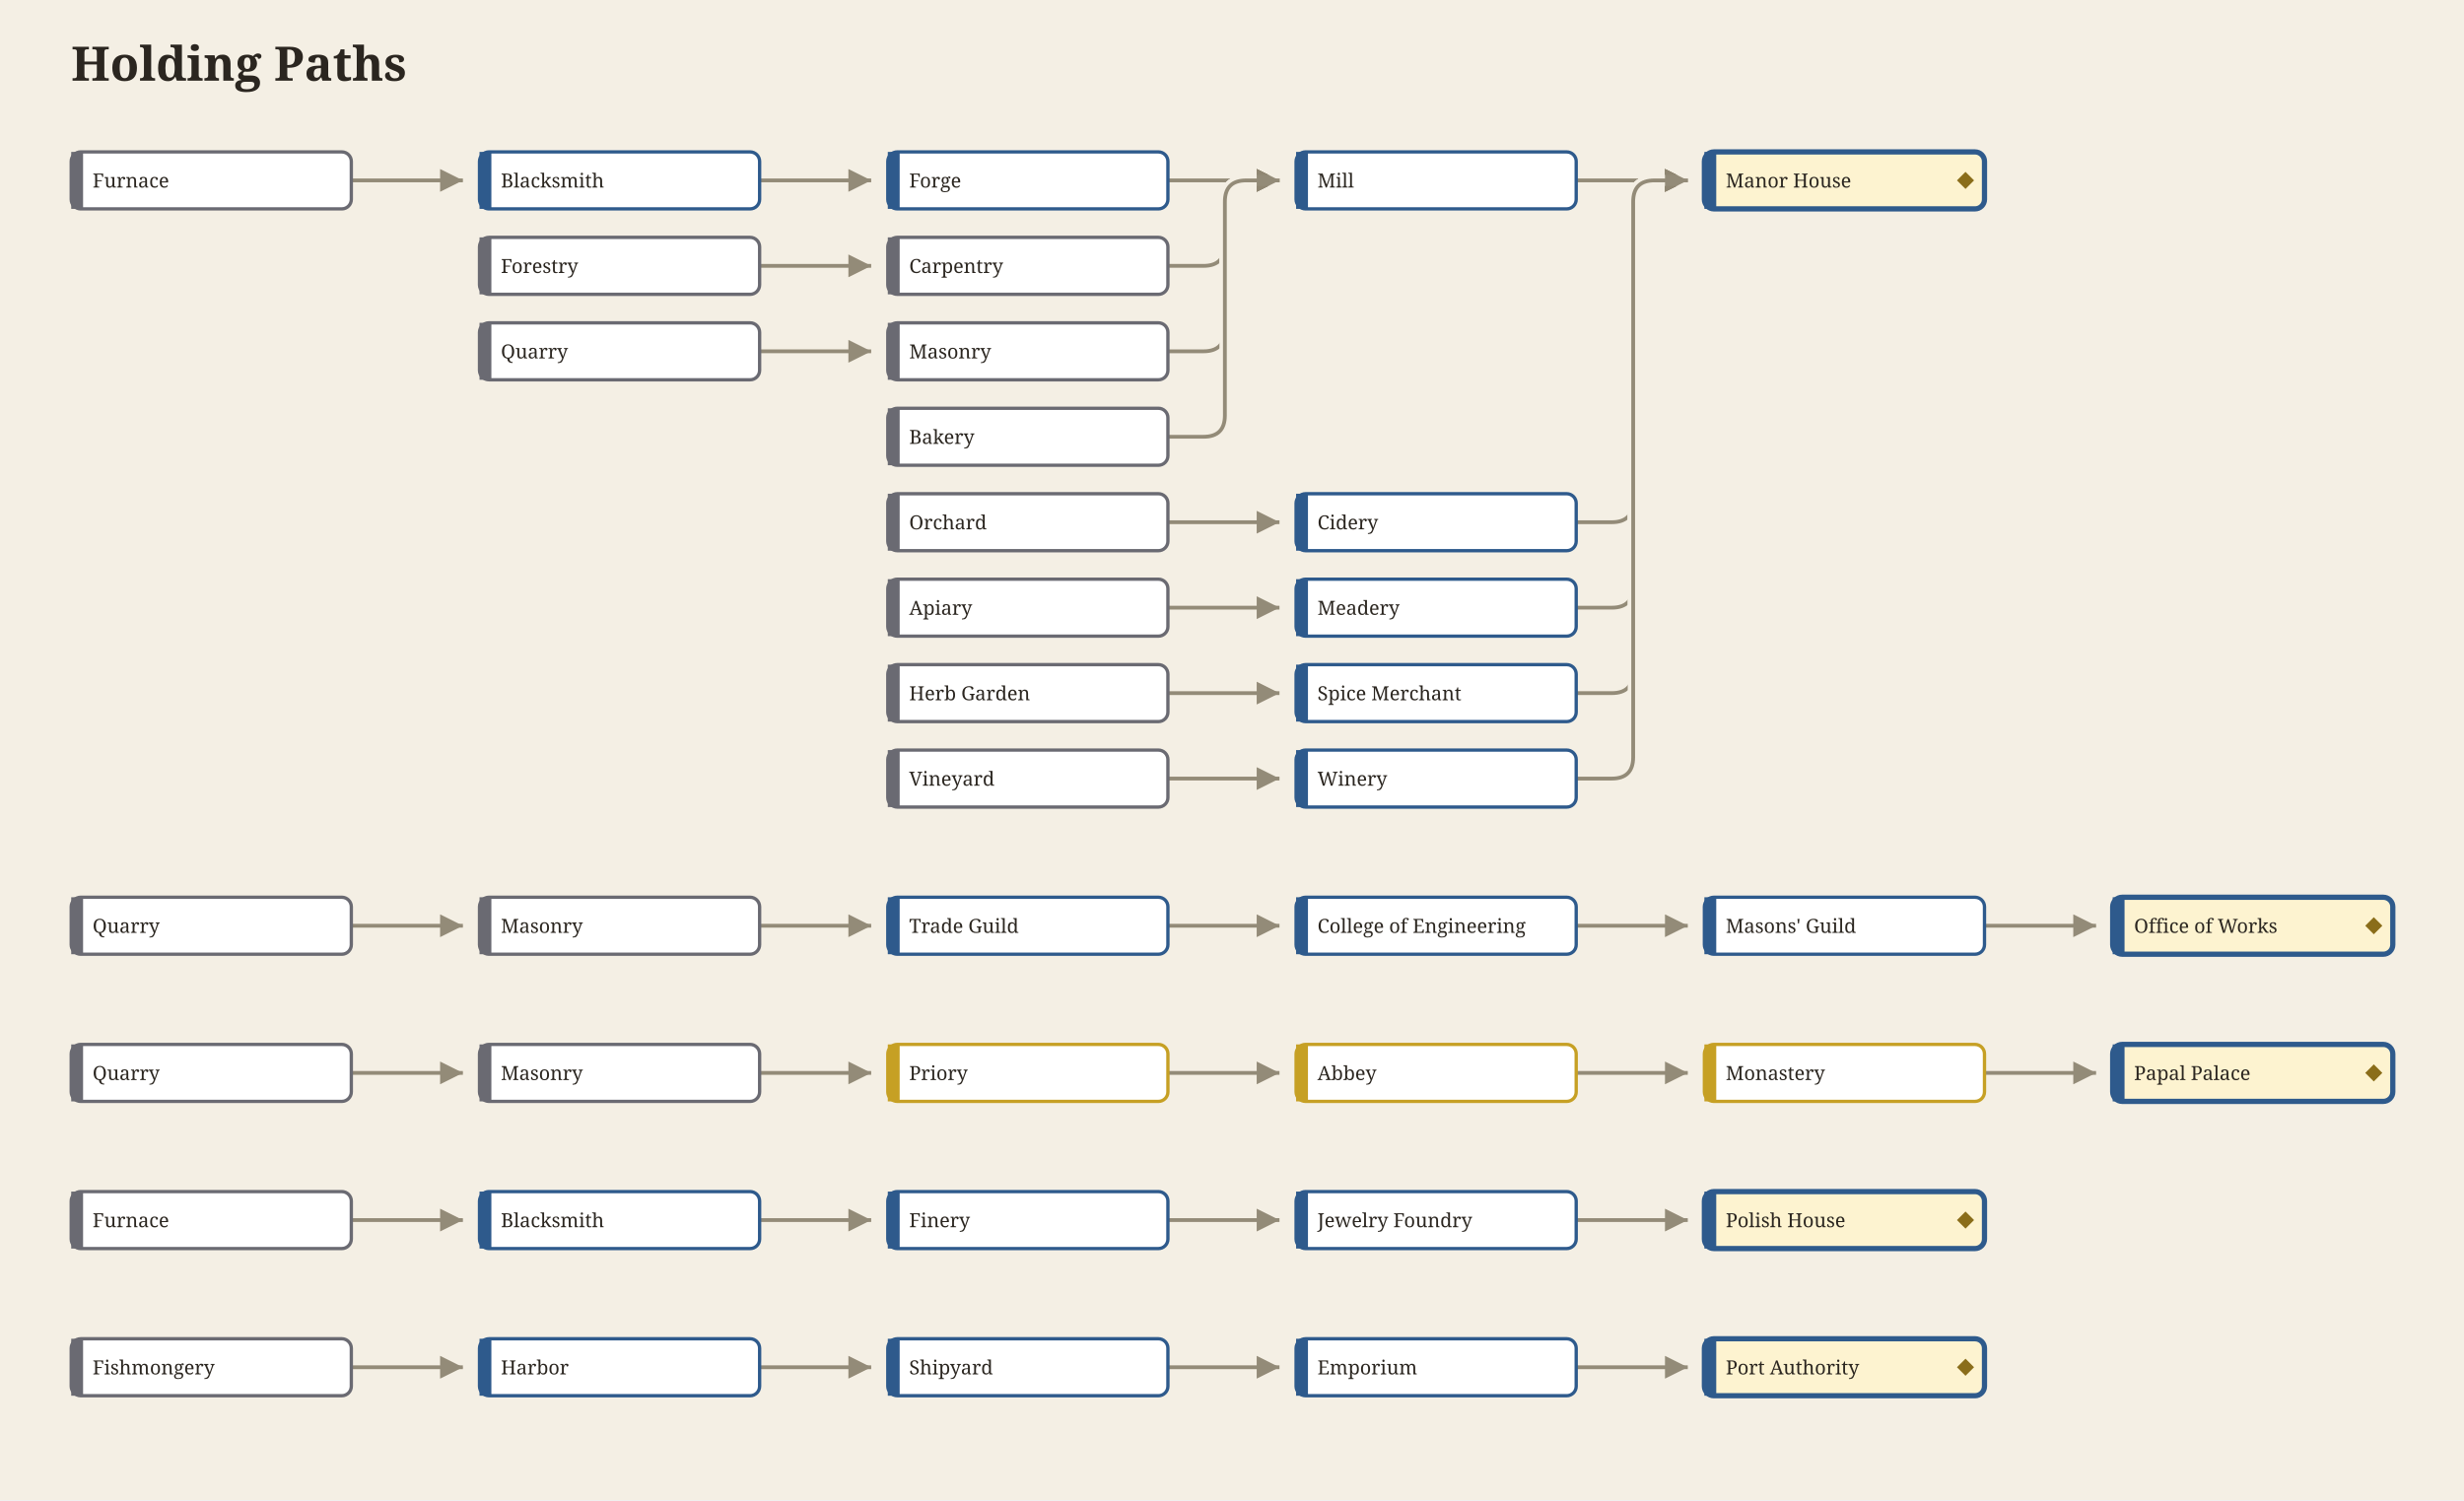
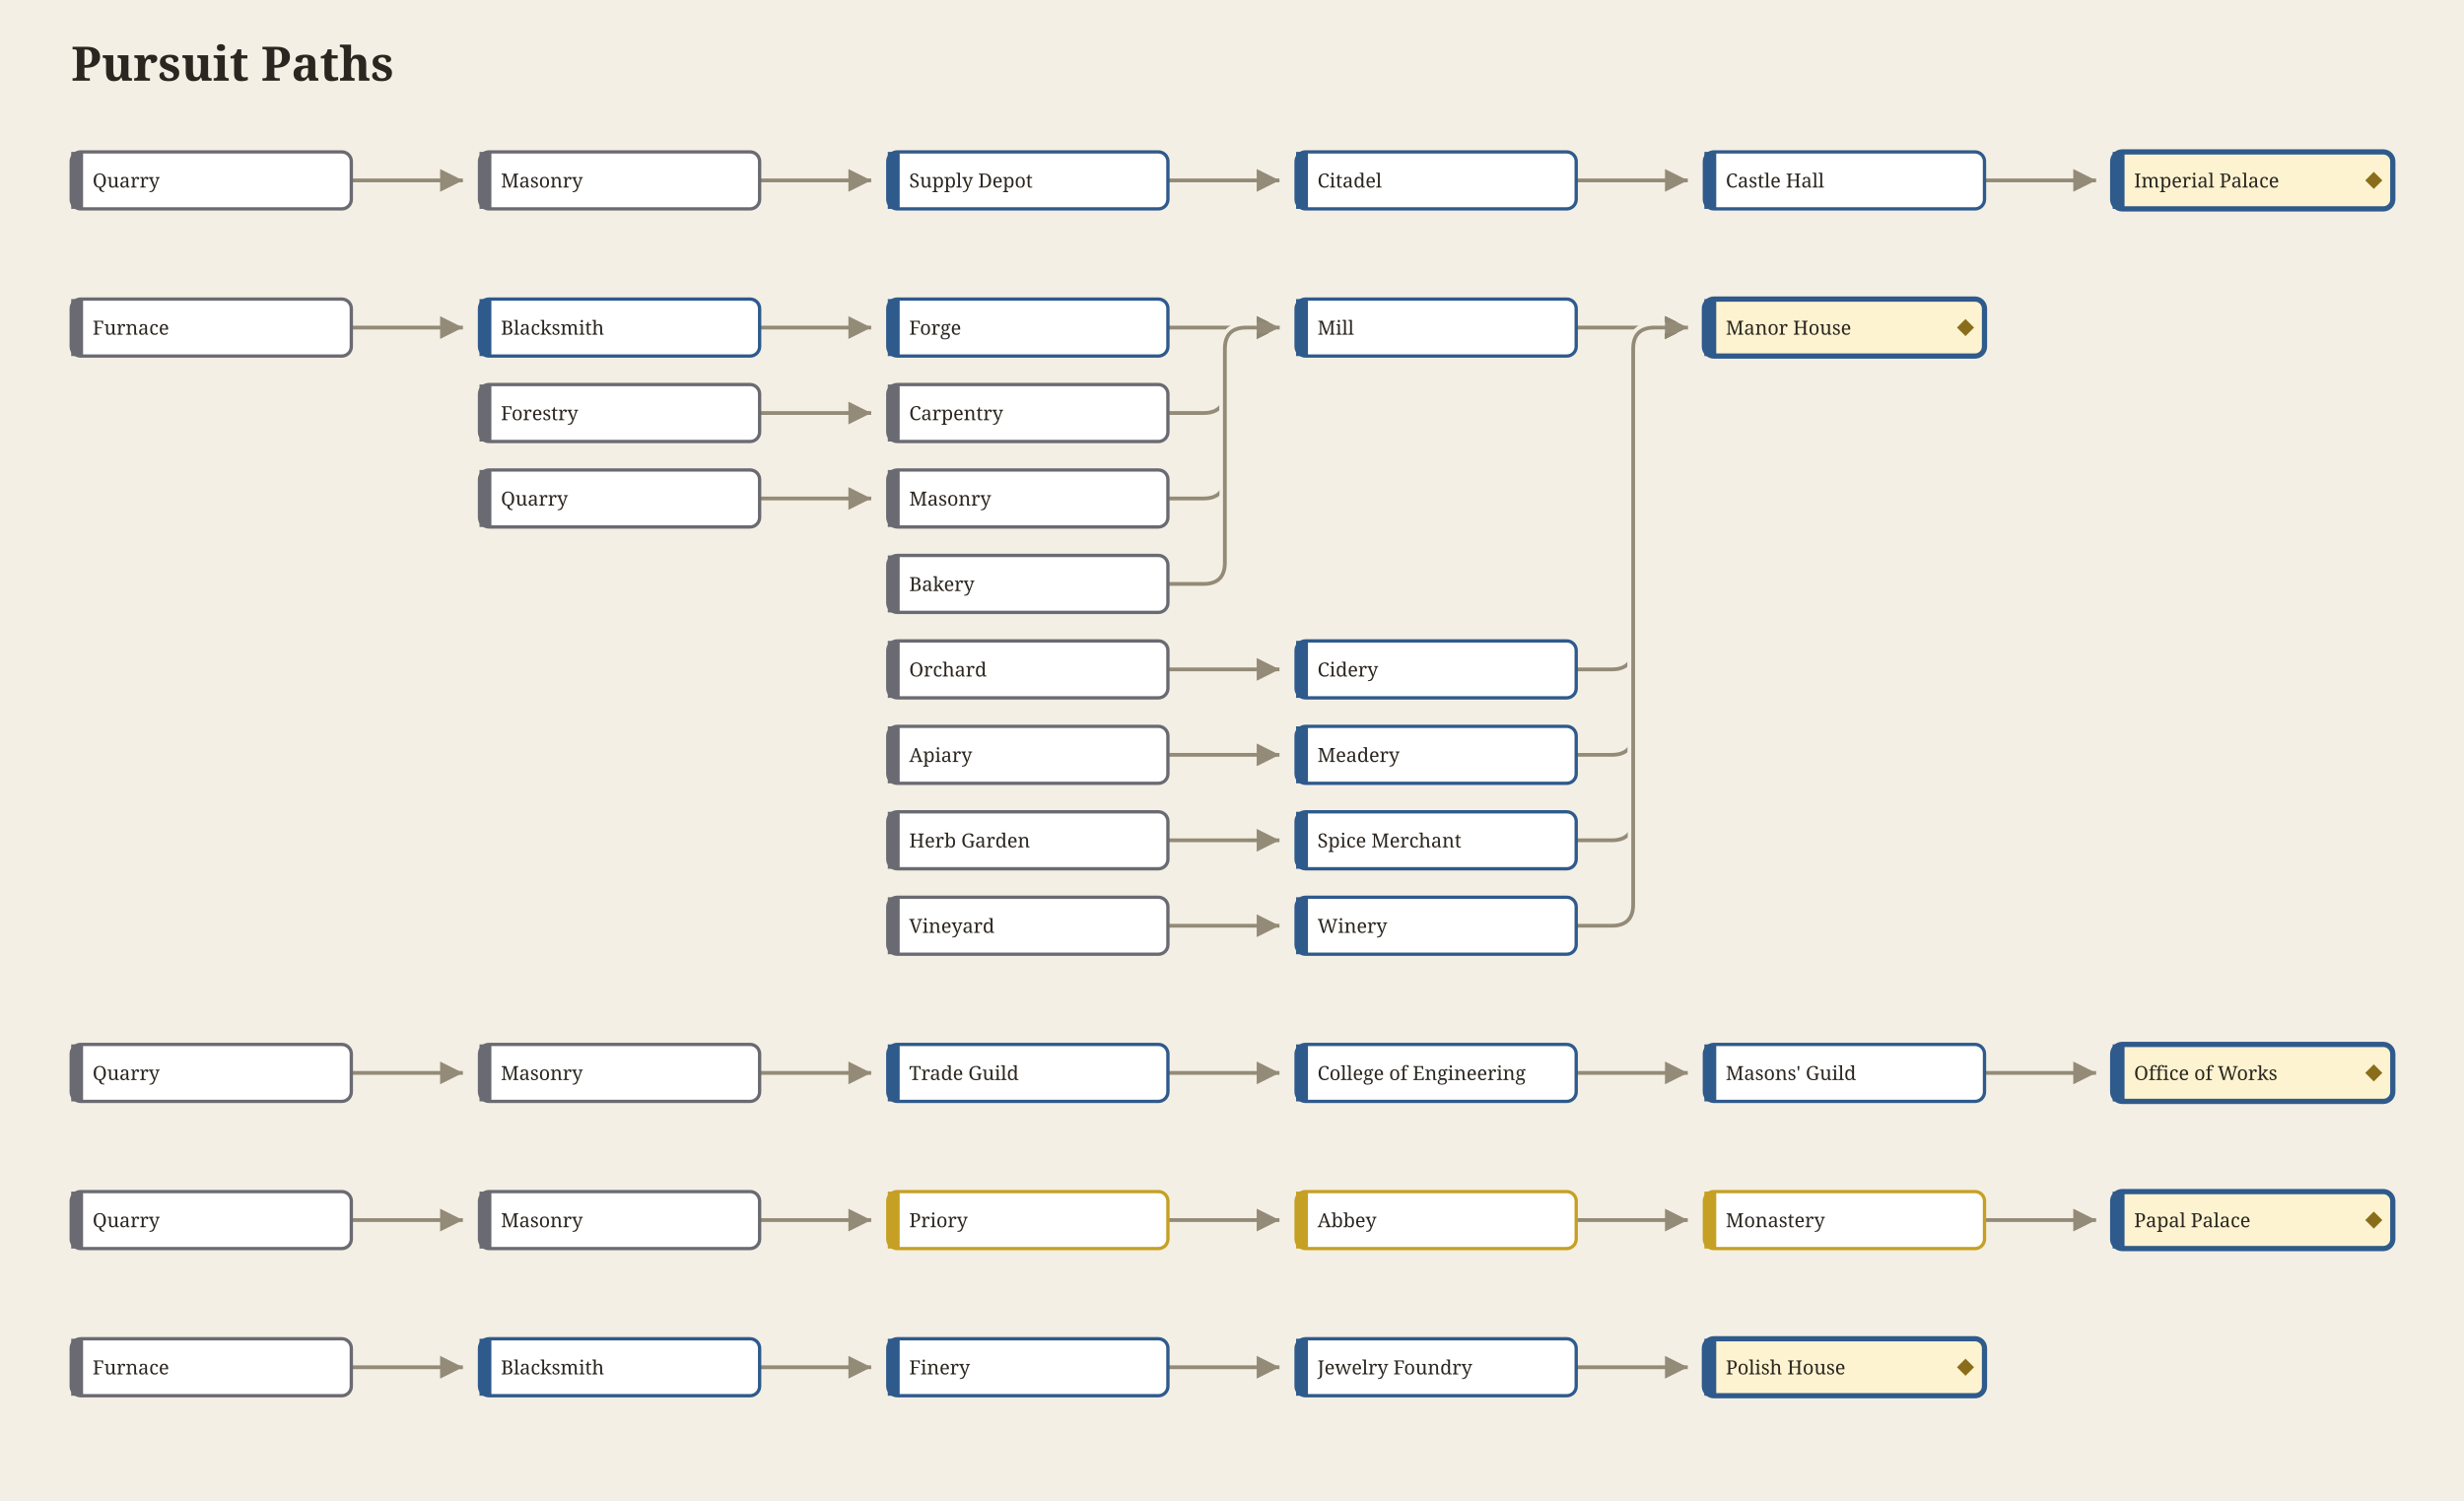
<svg xmlns="http://www.w3.org/2000/svg" width="1038" height="632" viewBox="0 0 1038 632" font-family="Georgia, serif">
  <rect width="1038" height="632" fill="#f4efe4" />
  <defs>
    <marker id="arw-2E5A8C" markerWidth="7" markerHeight="7" refX="6" refY="3" orient="auto">
      <path d="M0,0 L6,3 L0,6 Z" fill="#2E5A8C" />
    </marker>
    <marker id="arw-9E2B25" markerWidth="7" markerHeight="7" refX="6" refY="3" orient="auto">
      <path d="M0,0 L6,3 L0,6 Z" fill="#9E2B25" />
    </marker>
    <marker id="arw-1c9c8c" markerWidth="7" markerHeight="7" refX="6" refY="3" orient="auto">
      <path d="M0,0 L6,3 L0,6 Z" fill="#1c9c8c" />
    </marker>
    <marker id="arw-C6A024" markerWidth="7" markerHeight="7" refX="6" refY="3" orient="auto">
      <path d="M0,0 L6,3 L0,6 Z" fill="#C6A024" />
    </marker>
    <marker id="arw-6A3D8F" markerWidth="7" markerHeight="7" refX="6" refY="3" orient="auto">
      <path d="M0,0 L6,3 L0,6 Z" fill="#6A3D8F" />
    </marker>
    <marker id="arw-CC6A1A" markerWidth="7" markerHeight="7" refX="6" refY="3" orient="auto">
      <path d="M0,0 L6,3 L0,6 Z" fill="#CC6A1A" />
    </marker>
    <marker id="arw-3a7d3a" markerWidth="7" markerHeight="7" refX="6" refY="3" orient="auto">
      <path d="M0,0 L6,3 L0,6 Z" fill="#3a7d3a" />
    </marker>
    <marker id="arw-b5347a" markerWidth="7" markerHeight="7" refX="6" refY="3" orient="auto">
      <path d="M0,0 L6,3 L0,6 Z" fill="#b5347a" />
    </marker>
    <marker id="arw-2b6f9e" markerWidth="7" markerHeight="7" refX="6" refY="3" orient="auto">
      <path d="M0,0 L6,3 L0,6 Z" fill="#2b6f9e" />
    </marker>
    <marker id="arw-8a6d1a" markerWidth="7" markerHeight="7" refX="6" refY="3" orient="auto">
      <path d="M0,0 L6,3 L0,6 Z" fill="#8a6d1a" />
    </marker>
    <marker id="arw-5f5647" markerWidth="7" markerHeight="7" refX="6" refY="3" orient="auto">
      <path d="M0,0 L6,3 L0,6 Z" fill="#5f5647" />
    </marker>
    <marker id="arw-7a2ea0" markerWidth="7" markerHeight="7" refX="6" refY="3" orient="auto">
      <path d="M0,0 L6,3 L0,6 Z" fill="#7a2ea0" />
    </marker>
    <marker id="arw-0f8a7e" markerWidth="7" markerHeight="7" refX="6" refY="3" orient="auto">
      <path d="M0,0 L6,3 L0,6 Z" fill="#0f8a7e" />
    </marker>
    <marker id="arw-a83232" markerWidth="7" markerHeight="7" refX="6" refY="3" orient="auto">
      <path d="M0,0 L6,3 L0,6 Z" fill="#a83232" />
    </marker>
    <marker id="arw-8f8672" markerWidth="7" markerHeight="7" refX="6" refY="3" orient="auto">
      <path d="M0,0 L6,3 L0,6 Z" fill="#8f8672" />
    </marker>
  </defs>
-   <text x="30" y="34" font-size="20" font-weight="bold" fill="#2b2620">Holding Paths</text>
+   <text x="30" y="34" font-size="20" font-weight="bold" fill="#2b2620">Pursuit Paths</text>
  <path d="M148,76 L195,76" fill="none" stroke="#f4efe4" stroke-width="4.6" opacity="1" />
  <path d="M148,76 L195,76" fill="none" stroke="#8f8672" stroke-width="1.6" opacity="0.95" marker-end="url(#arw-8f8672)" />
  <path d="M320,76 L367,76" fill="none" stroke="#f4efe4" stroke-width="4.6" opacity="1" />
  <path d="M320,76 L367,76" fill="none" stroke="#8f8672" stroke-width="1.6" opacity="0.95" marker-end="url(#arw-8f8672)" />
-   <path d="M320,112 L367,112" fill="none" stroke="#f4efe4" stroke-width="4.6" opacity="1" />
-   <path d="M320,112 L367,112" fill="none" stroke="#8f8672" stroke-width="1.6" opacity="0.95" marker-end="url(#arw-8f8672)" />
-   <path d="M320,148 L367,148" fill="none" stroke="#f4efe4" stroke-width="4.6" opacity="1" />
-   <path d="M320,148 L367,148" fill="none" stroke="#8f8672" stroke-width="1.6" opacity="0.95" marker-end="url(#arw-8f8672)" />
  <path d="M492,76 L539,76" fill="none" stroke="#f4efe4" stroke-width="4.6" opacity="1" />
  <path d="M492,76 L539,76" fill="none" stroke="#8f8672" stroke-width="1.6" opacity="0.95" marker-end="url(#arw-8f8672)" />
-   <path d="M492,112 L507,112 Q516,112 516,103 L516,85 Q516,76 525,76 L539,76" fill="none" stroke="#f4efe4" stroke-width="4.6" opacity="1" />
-   <path d="M492,112 L507,112 Q516,112 516,103 L516,85 Q516,76 525,76 L539,76" fill="none" stroke="#8f8672" stroke-width="1.6" opacity="0.95" marker-end="url(#arw-8f8672)" />
-   <path d="M492,148 L507,148 Q516,148 516,139 L516,85 Q516,76 525,76 L539,76" fill="none" stroke="#f4efe4" stroke-width="4.6" opacity="1" />
-   <path d="M492,148 L507,148 Q516,148 516,139 L516,85 Q516,76 525,76 L539,76" fill="none" stroke="#8f8672" stroke-width="1.6" opacity="0.95" marker-end="url(#arw-8f8672)" />
-   <path d="M492,184 L507,184 Q516,184 516,175 L516,85 Q516,76 525,76 L539,76" fill="none" stroke="#f4efe4" stroke-width="4.6" opacity="1" />
-   <path d="M492,184 L507,184 Q516,184 516,175 L516,85 Q516,76 525,76 L539,76" fill="none" stroke="#8f8672" stroke-width="1.6" opacity="0.95" marker-end="url(#arw-8f8672)" />
-   <path d="M492,220 L539,220" fill="none" stroke="#f4efe4" stroke-width="4.6" opacity="1" />
-   <path d="M492,220 L539,220" fill="none" stroke="#8f8672" stroke-width="1.6" opacity="0.95" marker-end="url(#arw-8f8672)" />
-   <path d="M492,256 L539,256" fill="none" stroke="#f4efe4" stroke-width="4.6" opacity="1" />
-   <path d="M492,256 L539,256" fill="none" stroke="#8f8672" stroke-width="1.6" opacity="0.95" marker-end="url(#arw-8f8672)" />
-   <path d="M492,292 L539,292" fill="none" stroke="#f4efe4" stroke-width="4.6" opacity="1" />
-   <path d="M492,292 L539,292" fill="none" stroke="#8f8672" stroke-width="1.6" opacity="0.95" marker-end="url(#arw-8f8672)" />
-   <path d="M492,328 L539,328" fill="none" stroke="#f4efe4" stroke-width="4.6" opacity="1" />
-   <path d="M492,328 L539,328" fill="none" stroke="#8f8672" stroke-width="1.6" opacity="0.95" marker-end="url(#arw-8f8672)" />
  <path d="M664,76 L711,76" fill="none" stroke="#f4efe4" stroke-width="4.6" opacity="1" />
  <path d="M664,76 L711,76" fill="none" stroke="#8f8672" stroke-width="1.6" opacity="0.95" marker-end="url(#arw-8f8672)" />
-   <path d="M664,220 L679,220 Q688,220 688,211 L688,85 Q688,76 697,76 L711,76" fill="none" stroke="#f4efe4" stroke-width="4.6" opacity="1" />
-   <path d="M664,220 L679,220 Q688,220 688,211 L688,85 Q688,76 697,76 L711,76" fill="none" stroke="#8f8672" stroke-width="1.6" opacity="0.95" marker-end="url(#arw-8f8672)" />
-   <path d="M664,256 L679,256 Q688,256 688,247 L688,85 Q688,76 697,76 L711,76" fill="none" stroke="#f4efe4" stroke-width="4.6" opacity="1" />
-   <path d="M664,256 L679,256 Q688,256 688,247 L688,85 Q688,76 697,76 L711,76" fill="none" stroke="#8f8672" stroke-width="1.6" opacity="0.95" marker-end="url(#arw-8f8672)" />
-   <path d="M664,292 L679,292 Q688,292 688,283 L688,85 Q688,76 697,76 L711,76" fill="none" stroke="#f4efe4" stroke-width="4.6" opacity="1" />
-   <path d="M664,292 L679,292 Q688,292 688,283 L688,85 Q688,76 697,76 L711,76" fill="none" stroke="#8f8672" stroke-width="1.6" opacity="0.95" marker-end="url(#arw-8f8672)" />
-   <path d="M664,328 L679,328 Q688,328 688,319 L688,85 Q688,76 697,76 L711,76" fill="none" stroke="#f4efe4" stroke-width="4.6" opacity="1" />
-   <path d="M664,328 L679,328 Q688,328 688,319 L688,85 Q688,76 697,76 L711,76" fill="none" stroke="#8f8672" stroke-width="1.6" opacity="0.95" marker-end="url(#arw-8f8672)" />
+   <path d="M836,76 L883,76" fill="none" stroke="#f4efe4" stroke-width="4.6" opacity="1" />
+   <path d="M836,76 L883,76" fill="none" stroke="#8f8672" stroke-width="1.6" opacity="0.95" marker-end="url(#arw-8f8672)" />
  <rect x="30" y="64" width="118" height="24" rx="4" fill="#ffffff" stroke="#6a6a72" stroke-width="1.4" />
  <rect x="30" y="64" width="5" height="24" fill="#6a6a72" />
-   <text x="39" y="79" font-size="8.2" fill="#2b2620">Furnace</text>
-   <rect x="202" y="64" width="118" height="24" rx="4" fill="#ffffff" stroke="#2E5A8C" stroke-width="1.4" />
-   <rect x="202" y="64" width="5" height="24" fill="#2E5A8C" />
-   <text x="211" y="79" font-size="8.2" fill="#2b2620">Blacksmith</text>
-   <rect x="202" y="100" width="118" height="24" rx="4" fill="#ffffff" stroke="#6a6a72" stroke-width="1.4" />
-   <rect x="202" y="100" width="5" height="24" fill="#6a6a72" />
-   <text x="211" y="115" font-size="8.2" fill="#2b2620">Forestry</text>
-   <rect x="202" y="136" width="118" height="24" rx="4" fill="#ffffff" stroke="#6a6a72" stroke-width="1.4" />
-   <rect x="202" y="136" width="5" height="24" fill="#6a6a72" />
-   <text x="211" y="151" font-size="8.2" fill="#2b2620">Quarry</text>
+   <text x="39" y="79" font-size="8.2" fill="#2b2620">Quarry</text>
+   <rect x="202" y="64" width="118" height="24" rx="4" fill="#ffffff" stroke="#6a6a72" stroke-width="1.4" />
+   <rect x="202" y="64" width="5" height="24" fill="#6a6a72" />
+   <text x="211" y="79" font-size="8.2" fill="#2b2620">Masonry</text>
  <rect x="374" y="64" width="118" height="24" rx="4" fill="#ffffff" stroke="#2E5A8C" stroke-width="1.4" />
  <rect x="374" y="64" width="5" height="24" fill="#2E5A8C" />
-   <text x="383" y="79" font-size="8.2" fill="#2b2620">Forge</text>
-   <rect x="374" y="100" width="118" height="24" rx="4" fill="#ffffff" stroke="#6a6a72" stroke-width="1.4" />
-   <rect x="374" y="100" width="5" height="24" fill="#6a6a72" />
-   <text x="383" y="115" font-size="8.2" fill="#2b2620">Carpentry</text>
-   <rect x="374" y="136" width="118" height="24" rx="4" fill="#ffffff" stroke="#6a6a72" stroke-width="1.4" />
-   <rect x="374" y="136" width="5" height="24" fill="#6a6a72" />
-   <text x="383" y="151" font-size="8.2" fill="#2b2620">Masonry</text>
-   <rect x="374" y="172" width="118" height="24" rx="4" fill="#ffffff" stroke="#6a6a72" stroke-width="1.4" />
-   <rect x="374" y="172" width="5" height="24" fill="#6a6a72" />
-   <text x="383" y="187" font-size="8.2" fill="#2b2620">Bakery</text>
-   <rect x="374" y="208" width="118" height="24" rx="4" fill="#ffffff" stroke="#6a6a72" stroke-width="1.4" />
-   <rect x="374" y="208" width="5" height="24" fill="#6a6a72" />
-   <text x="383" y="223" font-size="8.2" fill="#2b2620">Orchard</text>
-   <rect x="374" y="244" width="118" height="24" rx="4" fill="#ffffff" stroke="#6a6a72" stroke-width="1.4" />
-   <rect x="374" y="244" width="5" height="24" fill="#6a6a72" />
-   <text x="383" y="259" font-size="8.2" fill="#2b2620">Apiary</text>
-   <rect x="374" y="280" width="118" height="24" rx="4" fill="#ffffff" stroke="#6a6a72" stroke-width="1.4" />
-   <rect x="374" y="280" width="5" height="24" fill="#6a6a72" />
-   <text x="383" y="295" font-size="8.2" fill="#2b2620">Herb Garden</text>
-   <rect x="374" y="316" width="118" height="24" rx="4" fill="#ffffff" stroke="#6a6a72" stroke-width="1.4" />
-   <rect x="374" y="316" width="5" height="24" fill="#6a6a72" />
-   <text x="383" y="331" font-size="8.2" fill="#2b2620">Vineyard</text>
+   <text x="383" y="79" font-size="8.2" fill="#2b2620">Supply Depot</text>
  <rect x="546" y="64" width="118" height="24" rx="4" fill="#ffffff" stroke="#2E5A8C" stroke-width="1.4" />
  <rect x="546" y="64" width="5" height="24" fill="#2E5A8C" />
-   <text x="555" y="79" font-size="8.2" fill="#2b2620">Mill</text>
-   <rect x="546" y="208" width="118" height="24" rx="4" fill="#ffffff" stroke="#2E5A8C" stroke-width="1.4" />
-   <rect x="546" y="208" width="5" height="24" fill="#2E5A8C" />
-   <text x="555" y="223" font-size="8.2" fill="#2b2620">Cidery</text>
-   <rect x="546" y="244" width="118" height="24" rx="4" fill="#ffffff" stroke="#2E5A8C" stroke-width="1.4" />
-   <rect x="546" y="244" width="5" height="24" fill="#2E5A8C" />
-   <text x="555" y="259" font-size="8.2" fill="#2b2620">Meadery</text>
-   <rect x="546" y="280" width="118" height="24" rx="4" fill="#ffffff" stroke="#2E5A8C" stroke-width="1.4" />
-   <rect x="546" y="280" width="5" height="24" fill="#2E5A8C" />
-   <text x="555" y="295" font-size="8.2" fill="#2b2620">Spice Merchant</text>
-   <rect x="546" y="316" width="118" height="24" rx="4" fill="#ffffff" stroke="#2E5A8C" stroke-width="1.4" />
-   <rect x="546" y="316" width="5" height="24" fill="#2E5A8C" />
-   <text x="555" y="331" font-size="8.2" fill="#2b2620">Winery</text>
-   <rect x="718" y="64" width="118" height="24" rx="4" fill="#fdf3d0" stroke="#2E5A8C" stroke-width="2.2" />
+   <text x="555" y="79" font-size="8.2" fill="#2b2620">Citadel</text>
+   <rect x="718" y="64" width="118" height="24" rx="4" fill="#ffffff" stroke="#2E5A8C" stroke-width="1.4" />
  <rect x="718" y="64" width="5" height="24" fill="#2E5A8C" />
-   <text x="727" y="79" font-size="8.2" fill="#2b2620">Manor House</text>
-   <polygon points="828.0,72.4 831.6,76.0 828.0,79.6 824.4,76.0" fill="#8a6d1a" />
-   <path d="M148,390 L195,390" fill="none" stroke="#f4efe4" stroke-width="4.6" opacity="1" />
-   <path d="M148,390 L195,390" fill="none" stroke="#8f8672" stroke-width="1.6" opacity="0.95" marker-end="url(#arw-8f8672)" />
-   <path d="M320,390 L367,390" fill="none" stroke="#f4efe4" stroke-width="4.6" opacity="1" />
-   <path d="M320,390 L367,390" fill="none" stroke="#8f8672" stroke-width="1.6" opacity="0.95" marker-end="url(#arw-8f8672)" />
+   <text x="727" y="79" font-size="8.2" fill="#2b2620">Castle Hall</text>
+   <rect x="890" y="64" width="118" height="24" rx="4" fill="#fdf3d0" stroke="#2E5A8C" stroke-width="2.2" />
+   <rect x="890" y="64" width="5" height="24" fill="#2E5A8C" />
+   <text x="899" y="79" font-size="8.2" fill="#2b2620">Imperial Palace</text>
+   <polygon points="1000.0,72.4 1003.6,76.0 1000.0,79.6 996.4,76.0" fill="#8a6d1a" />
+   <path d="M148,138 L195,138" fill="none" stroke="#f4efe4" stroke-width="4.6" opacity="1" />
+   <path d="M148,138 L195,138" fill="none" stroke="#8f8672" stroke-width="1.6" opacity="0.95" marker-end="url(#arw-8f8672)" />
+   <path d="M320,138 L367,138" fill="none" stroke="#f4efe4" stroke-width="4.6" opacity="1" />
+   <path d="M320,138 L367,138" fill="none" stroke="#8f8672" stroke-width="1.6" opacity="0.95" marker-end="url(#arw-8f8672)" />
+   <path d="M320,174 L367,174" fill="none" stroke="#f4efe4" stroke-width="4.6" opacity="1" />
+   <path d="M320,174 L367,174" fill="none" stroke="#8f8672" stroke-width="1.6" opacity="0.95" marker-end="url(#arw-8f8672)" />
+   <path d="M320,210 L367,210" fill="none" stroke="#f4efe4" stroke-width="4.6" opacity="1" />
+   <path d="M320,210 L367,210" fill="none" stroke="#8f8672" stroke-width="1.6" opacity="0.95" marker-end="url(#arw-8f8672)" />
+   <path d="M492,138 L539,138" fill="none" stroke="#f4efe4" stroke-width="4.6" opacity="1" />
+   <path d="M492,138 L539,138" fill="none" stroke="#8f8672" stroke-width="1.6" opacity="0.95" marker-end="url(#arw-8f8672)" />
+   <path d="M492,174 L507,174 Q516,174 516,165 L516,147 Q516,138 525,138 L539,138" fill="none" stroke="#f4efe4" stroke-width="4.6" opacity="1" />
+   <path d="M492,174 L507,174 Q516,174 516,165 L516,147 Q516,138 525,138 L539,138" fill="none" stroke="#8f8672" stroke-width="1.6" opacity="0.95" marker-end="url(#arw-8f8672)" />
+   <path d="M492,210 L507,210 Q516,210 516,201 L516,147 Q516,138 525,138 L539,138" fill="none" stroke="#f4efe4" stroke-width="4.6" opacity="1" />
+   <path d="M492,210 L507,210 Q516,210 516,201 L516,147 Q516,138 525,138 L539,138" fill="none" stroke="#8f8672" stroke-width="1.6" opacity="0.95" marker-end="url(#arw-8f8672)" />
+   <path d="M492,246 L507,246 Q516,246 516,237 L516,147 Q516,138 525,138 L539,138" fill="none" stroke="#f4efe4" stroke-width="4.6" opacity="1" />
+   <path d="M492,246 L507,246 Q516,246 516,237 L516,147 Q516,138 525,138 L539,138" fill="none" stroke="#8f8672" stroke-width="1.6" opacity="0.95" marker-end="url(#arw-8f8672)" />
+   <path d="M492,282 L539,282" fill="none" stroke="#f4efe4" stroke-width="4.6" opacity="1" />
+   <path d="M492,282 L539,282" fill="none" stroke="#8f8672" stroke-width="1.6" opacity="0.95" marker-end="url(#arw-8f8672)" />
+   <path d="M492,318 L539,318" fill="none" stroke="#f4efe4" stroke-width="4.6" opacity="1" />
+   <path d="M492,318 L539,318" fill="none" stroke="#8f8672" stroke-width="1.6" opacity="0.95" marker-end="url(#arw-8f8672)" />
+   <path d="M492,354 L539,354" fill="none" stroke="#f4efe4" stroke-width="4.6" opacity="1" />
+   <path d="M492,354 L539,354" fill="none" stroke="#8f8672" stroke-width="1.6" opacity="0.95" marker-end="url(#arw-8f8672)" />
  <path d="M492,390 L539,390" fill="none" stroke="#f4efe4" stroke-width="4.6" opacity="1" />
  <path d="M492,390 L539,390" fill="none" stroke="#8f8672" stroke-width="1.6" opacity="0.95" marker-end="url(#arw-8f8672)" />
-   <path d="M664,390 L711,390" fill="none" stroke="#f4efe4" stroke-width="4.6" opacity="1" />
-   <path d="M664,390 L711,390" fill="none" stroke="#8f8672" stroke-width="1.6" opacity="0.95" marker-end="url(#arw-8f8672)" />
-   <path d="M836,390 L883,390" fill="none" stroke="#f4efe4" stroke-width="4.6" opacity="1" />
-   <path d="M836,390 L883,390" fill="none" stroke="#8f8672" stroke-width="1.6" opacity="0.95" marker-end="url(#arw-8f8672)" />
-   <rect x="30" y="378" width="118" height="24" rx="4" fill="#ffffff" stroke="#6a6a72" stroke-width="1.4" />
-   <rect x="30" y="378" width="5" height="24" fill="#6a6a72" />
-   <text x="39" y="393" font-size="8.2" fill="#2b2620">Quarry</text>
-   <rect x="202" y="378" width="118" height="24" rx="4" fill="#ffffff" stroke="#6a6a72" stroke-width="1.4" />
-   <rect x="202" y="378" width="5" height="24" fill="#6a6a72" />
-   <text x="211" y="393" font-size="8.2" fill="#2b2620">Masonry</text>
-   <rect x="374" y="378" width="118" height="24" rx="4" fill="#ffffff" stroke="#2E5A8C" stroke-width="1.4" />
-   <rect x="374" y="378" width="5" height="24" fill="#2E5A8C" />
-   <text x="383" y="393" font-size="8.2" fill="#2b2620">Trade Guild</text>
+   <path d="M664,138 L711,138" fill="none" stroke="#f4efe4" stroke-width="4.6" opacity="1" />
+   <path d="M664,138 L711,138" fill="none" stroke="#8f8672" stroke-width="1.6" opacity="0.95" marker-end="url(#arw-8f8672)" />
+   <path d="M664,282 L679,282 Q688,282 688,273 L688,147 Q688,138 697,138 L711,138" fill="none" stroke="#f4efe4" stroke-width="4.6" opacity="1" />
+   <path d="M664,282 L679,282 Q688,282 688,273 L688,147 Q688,138 697,138 L711,138" fill="none" stroke="#8f8672" stroke-width="1.6" opacity="0.95" marker-end="url(#arw-8f8672)" />
+   <path d="M664,318 L679,318 Q688,318 688,309 L688,147 Q688,138 697,138 L711,138" fill="none" stroke="#f4efe4" stroke-width="4.6" opacity="1" />
+   <path d="M664,318 L679,318 Q688,318 688,309 L688,147 Q688,138 697,138 L711,138" fill="none" stroke="#8f8672" stroke-width="1.6" opacity="0.95" marker-end="url(#arw-8f8672)" />
+   <path d="M664,354 L679,354 Q688,354 688,345 L688,147 Q688,138 697,138 L711,138" fill="none" stroke="#f4efe4" stroke-width="4.6" opacity="1" />
+   <path d="M664,354 L679,354 Q688,354 688,345 L688,147 Q688,138 697,138 L711,138" fill="none" stroke="#8f8672" stroke-width="1.6" opacity="0.95" marker-end="url(#arw-8f8672)" />
+   <path d="M664,390 L679,390 Q688,390 688,381 L688,147 Q688,138 697,138 L711,138" fill="none" stroke="#f4efe4" stroke-width="4.6" opacity="1" />
+   <path d="M664,390 L679,390 Q688,390 688,381 L688,147 Q688,138 697,138 L711,138" fill="none" stroke="#8f8672" stroke-width="1.6" opacity="0.95" marker-end="url(#arw-8f8672)" />
+   <rect x="30" y="126" width="118" height="24" rx="4" fill="#ffffff" stroke="#6a6a72" stroke-width="1.4" />
+   <rect x="30" y="126" width="5" height="24" fill="#6a6a72" />
+   <text x="39" y="141" font-size="8.2" fill="#2b2620">Furnace</text>
+   <rect x="202" y="126" width="118" height="24" rx="4" fill="#ffffff" stroke="#2E5A8C" stroke-width="1.4" />
+   <rect x="202" y="126" width="5" height="24" fill="#2E5A8C" />
+   <text x="211" y="141" font-size="8.2" fill="#2b2620">Blacksmith</text>
+   <rect x="202" y="162" width="118" height="24" rx="4" fill="#ffffff" stroke="#6a6a72" stroke-width="1.4" />
+   <rect x="202" y="162" width="5" height="24" fill="#6a6a72" />
+   <text x="211" y="177" font-size="8.2" fill="#2b2620">Forestry</text>
+   <rect x="202" y="198" width="118" height="24" rx="4" fill="#ffffff" stroke="#6a6a72" stroke-width="1.4" />
+   <rect x="202" y="198" width="5" height="24" fill="#6a6a72" />
+   <text x="211" y="213" font-size="8.2" fill="#2b2620">Quarry</text>
+   <rect x="374" y="126" width="118" height="24" rx="4" fill="#ffffff" stroke="#2E5A8C" stroke-width="1.4" />
+   <rect x="374" y="126" width="5" height="24" fill="#2E5A8C" />
+   <text x="383" y="141" font-size="8.2" fill="#2b2620">Forge</text>
+   <rect x="374" y="162" width="118" height="24" rx="4" fill="#ffffff" stroke="#6a6a72" stroke-width="1.4" />
+   <rect x="374" y="162" width="5" height="24" fill="#6a6a72" />
+   <text x="383" y="177" font-size="8.2" fill="#2b2620">Carpentry</text>
+   <rect x="374" y="198" width="118" height="24" rx="4" fill="#ffffff" stroke="#6a6a72" stroke-width="1.4" />
+   <rect x="374" y="198" width="5" height="24" fill="#6a6a72" />
+   <text x="383" y="213" font-size="8.2" fill="#2b2620">Masonry</text>
+   <rect x="374" y="234" width="118" height="24" rx="4" fill="#ffffff" stroke="#6a6a72" stroke-width="1.4" />
+   <rect x="374" y="234" width="5" height="24" fill="#6a6a72" />
+   <text x="383" y="249" font-size="8.2" fill="#2b2620">Bakery</text>
+   <rect x="374" y="270" width="118" height="24" rx="4" fill="#ffffff" stroke="#6a6a72" stroke-width="1.4" />
+   <rect x="374" y="270" width="5" height="24" fill="#6a6a72" />
+   <text x="383" y="285" font-size="8.2" fill="#2b2620">Orchard</text>
+   <rect x="374" y="306" width="118" height="24" rx="4" fill="#ffffff" stroke="#6a6a72" stroke-width="1.4" />
+   <rect x="374" y="306" width="5" height="24" fill="#6a6a72" />
+   <text x="383" y="321" font-size="8.2" fill="#2b2620">Apiary</text>
+   <rect x="374" y="342" width="118" height="24" rx="4" fill="#ffffff" stroke="#6a6a72" stroke-width="1.4" />
+   <rect x="374" y="342" width="5" height="24" fill="#6a6a72" />
+   <text x="383" y="357" font-size="8.2" fill="#2b2620">Herb Garden</text>
+   <rect x="374" y="378" width="118" height="24" rx="4" fill="#ffffff" stroke="#6a6a72" stroke-width="1.4" />
+   <rect x="374" y="378" width="5" height="24" fill="#6a6a72" />
+   <text x="383" y="393" font-size="8.2" fill="#2b2620">Vineyard</text>
+   <rect x="546" y="126" width="118" height="24" rx="4" fill="#ffffff" stroke="#2E5A8C" stroke-width="1.4" />
+   <rect x="546" y="126" width="5" height="24" fill="#2E5A8C" />
+   <text x="555" y="141" font-size="8.2" fill="#2b2620">Mill</text>
+   <rect x="546" y="270" width="118" height="24" rx="4" fill="#ffffff" stroke="#2E5A8C" stroke-width="1.4" />
+   <rect x="546" y="270" width="5" height="24" fill="#2E5A8C" />
+   <text x="555" y="285" font-size="8.2" fill="#2b2620">Cidery</text>
+   <rect x="546" y="306" width="118" height="24" rx="4" fill="#ffffff" stroke="#2E5A8C" stroke-width="1.4" />
+   <rect x="546" y="306" width="5" height="24" fill="#2E5A8C" />
+   <text x="555" y="321" font-size="8.2" fill="#2b2620">Meadery</text>
+   <rect x="546" y="342" width="118" height="24" rx="4" fill="#ffffff" stroke="#2E5A8C" stroke-width="1.4" />
+   <rect x="546" y="342" width="5" height="24" fill="#2E5A8C" />
+   <text x="555" y="357" font-size="8.2" fill="#2b2620">Spice Merchant</text>
  <rect x="546" y="378" width="118" height="24" rx="4" fill="#ffffff" stroke="#2E5A8C" stroke-width="1.4" />
  <rect x="546" y="378" width="5" height="24" fill="#2E5A8C" />
-   <text x="555" y="393" font-size="8.2" fill="#2b2620">College of Engineering</text>
-   <rect x="718" y="378" width="118" height="24" rx="4" fill="#ffffff" stroke="#2E5A8C" stroke-width="1.4" />
-   <rect x="718" y="378" width="5" height="24" fill="#2E5A8C" />
-   <text x="727" y="393" font-size="8.2" fill="#2b2620">Masons' Guild</text>
-   <rect x="890" y="378" width="118" height="24" rx="4" fill="#fdf3d0" stroke="#2E5A8C" stroke-width="2.2" />
-   <rect x="890" y="378" width="5" height="24" fill="#2E5A8C" />
-   <text x="899" y="393" font-size="8.2" fill="#2b2620">Office of Works</text>
-   <polygon points="1000.0,386.4 1003.6,390.0 1000.0,393.6 996.4,390.0" fill="#8a6d1a" />
+   <text x="555" y="393" font-size="8.2" fill="#2b2620">Winery</text>
+   <rect x="718" y="126" width="118" height="24" rx="4" fill="#fdf3d0" stroke="#2E5A8C" stroke-width="2.2" />
+   <rect x="718" y="126" width="5" height="24" fill="#2E5A8C" />
+   <text x="727" y="141" font-size="8.2" fill="#2b2620">Manor House</text>
+   <polygon points="828.0,134.4 831.6,138.0 828.0,141.6 824.4,138.0" fill="#8a6d1a" />
  <path d="M148,452 L195,452" fill="none" stroke="#f4efe4" stroke-width="4.6" opacity="1" />
  <path d="M148,452 L195,452" fill="none" stroke="#8f8672" stroke-width="1.6" opacity="0.95" marker-end="url(#arw-8f8672)" />
  <path d="M320,452 L367,452" fill="none" stroke="#f4efe4" stroke-width="4.6" opacity="1" />
  <path d="M320,452 L367,452" fill="none" stroke="#8f8672" stroke-width="1.6" opacity="0.95" marker-end="url(#arw-8f8672)" />
  <path d="M492,452 L539,452" fill="none" stroke="#f4efe4" stroke-width="4.6" opacity="1" />
  <path d="M492,452 L539,452" fill="none" stroke="#8f8672" stroke-width="1.6" opacity="0.95" marker-end="url(#arw-8f8672)" />
  <path d="M664,452 L711,452" fill="none" stroke="#f4efe4" stroke-width="4.6" opacity="1" />
  <path d="M664,452 L711,452" fill="none" stroke="#8f8672" stroke-width="1.6" opacity="0.95" marker-end="url(#arw-8f8672)" />
  <path d="M836,452 L883,452" fill="none" stroke="#f4efe4" stroke-width="4.6" opacity="1" />
  <path d="M836,452 L883,452" fill="none" stroke="#8f8672" stroke-width="1.6" opacity="0.95" marker-end="url(#arw-8f8672)" />
  <rect x="30" y="440" width="118" height="24" rx="4" fill="#ffffff" stroke="#6a6a72" stroke-width="1.4" />
  <rect x="30" y="440" width="5" height="24" fill="#6a6a72" />
  <text x="39" y="455" font-size="8.2" fill="#2b2620">Quarry</text>
  <rect x="202" y="440" width="118" height="24" rx="4" fill="#ffffff" stroke="#6a6a72" stroke-width="1.4" />
  <rect x="202" y="440" width="5" height="24" fill="#6a6a72" />
  <text x="211" y="455" font-size="8.2" fill="#2b2620">Masonry</text>
-   <rect x="374" y="440" width="118" height="24" rx="4" fill="#ffffff" stroke="#C6A024" stroke-width="1.4" />
-   <rect x="374" y="440" width="5" height="24" fill="#C6A024" />
-   <text x="383" y="455" font-size="8.2" fill="#2b2620">Priory</text>
-   <rect x="546" y="440" width="118" height="24" rx="4" fill="#ffffff" stroke="#C6A024" stroke-width="1.4" />
-   <rect x="546" y="440" width="5" height="24" fill="#C6A024" />
-   <text x="555" y="455" font-size="8.2" fill="#2b2620">Abbey</text>
-   <rect x="718" y="440" width="118" height="24" rx="4" fill="#ffffff" stroke="#C6A024" stroke-width="1.4" />
-   <rect x="718" y="440" width="5" height="24" fill="#C6A024" />
-   <text x="727" y="455" font-size="8.2" fill="#2b2620">Monastery</text>
+   <rect x="374" y="440" width="118" height="24" rx="4" fill="#ffffff" stroke="#2E5A8C" stroke-width="1.4" />
+   <rect x="374" y="440" width="5" height="24" fill="#2E5A8C" />
+   <text x="383" y="455" font-size="8.2" fill="#2b2620">Trade Guild</text>
+   <rect x="546" y="440" width="118" height="24" rx="4" fill="#ffffff" stroke="#2E5A8C" stroke-width="1.4" />
+   <rect x="546" y="440" width="5" height="24" fill="#2E5A8C" />
+   <text x="555" y="455" font-size="8.2" fill="#2b2620">College of Engineering</text>
+   <rect x="718" y="440" width="118" height="24" rx="4" fill="#ffffff" stroke="#2E5A8C" stroke-width="1.4" />
+   <rect x="718" y="440" width="5" height="24" fill="#2E5A8C" />
+   <text x="727" y="455" font-size="8.2" fill="#2b2620">Masons' Guild</text>
  <rect x="890" y="440" width="118" height="24" rx="4" fill="#fdf3d0" stroke="#2E5A8C" stroke-width="2.2" />
  <rect x="890" y="440" width="5" height="24" fill="#2E5A8C" />
-   <text x="899" y="455" font-size="8.2" fill="#2b2620">Papal Palace</text>
+   <text x="899" y="455" font-size="8.2" fill="#2b2620">Office of Works</text>
  <polygon points="1000.0,448.4 1003.6,452.0 1000.0,455.6 996.4,452.0" fill="#8a6d1a" />
  <path d="M148,514 L195,514" fill="none" stroke="#f4efe4" stroke-width="4.6" opacity="1" />
  <path d="M148,514 L195,514" fill="none" stroke="#8f8672" stroke-width="1.6" opacity="0.95" marker-end="url(#arw-8f8672)" />
  <path d="M320,514 L367,514" fill="none" stroke="#f4efe4" stroke-width="4.6" opacity="1" />
  <path d="M320,514 L367,514" fill="none" stroke="#8f8672" stroke-width="1.6" opacity="0.95" marker-end="url(#arw-8f8672)" />
  <path d="M492,514 L539,514" fill="none" stroke="#f4efe4" stroke-width="4.6" opacity="1" />
  <path d="M492,514 L539,514" fill="none" stroke="#8f8672" stroke-width="1.6" opacity="0.95" marker-end="url(#arw-8f8672)" />
  <path d="M664,514 L711,514" fill="none" stroke="#f4efe4" stroke-width="4.6" opacity="1" />
  <path d="M664,514 L711,514" fill="none" stroke="#8f8672" stroke-width="1.6" opacity="0.95" marker-end="url(#arw-8f8672)" />
+   <path d="M836,514 L883,514" fill="none" stroke="#f4efe4" stroke-width="4.6" opacity="1" />
+   <path d="M836,514 L883,514" fill="none" stroke="#8f8672" stroke-width="1.6" opacity="0.95" marker-end="url(#arw-8f8672)" />
  <rect x="30" y="502" width="118" height="24" rx="4" fill="#ffffff" stroke="#6a6a72" stroke-width="1.4" />
  <rect x="30" y="502" width="5" height="24" fill="#6a6a72" />
-   <text x="39" y="517" font-size="8.2" fill="#2b2620">Furnace</text>
-   <rect x="202" y="502" width="118" height="24" rx="4" fill="#ffffff" stroke="#2E5A8C" stroke-width="1.4" />
-   <rect x="202" y="502" width="5" height="24" fill="#2E5A8C" />
-   <text x="211" y="517" font-size="8.2" fill="#2b2620">Blacksmith</text>
-   <rect x="374" y="502" width="118" height="24" rx="4" fill="#ffffff" stroke="#2E5A8C" stroke-width="1.4" />
-   <rect x="374" y="502" width="5" height="24" fill="#2E5A8C" />
-   <text x="383" y="517" font-size="8.2" fill="#2b2620">Finery</text>
-   <rect x="546" y="502" width="118" height="24" rx="4" fill="#ffffff" stroke="#2E5A8C" stroke-width="1.4" />
-   <rect x="546" y="502" width="5" height="24" fill="#2E5A8C" />
-   <text x="555" y="517" font-size="8.2" fill="#2b2620">Jewelry Foundry</text>
-   <rect x="718" y="502" width="118" height="24" rx="4" fill="#fdf3d0" stroke="#2E5A8C" stroke-width="2.2" />
-   <rect x="718" y="502" width="5" height="24" fill="#2E5A8C" />
-   <text x="727" y="517" font-size="8.2" fill="#2b2620">Polish House</text>
-   <polygon points="828.0,510.4 831.6,514.0 828.0,517.6 824.4,514.0" fill="#8a6d1a" />
+   <text x="39" y="517" font-size="8.2" fill="#2b2620">Quarry</text>
+   <rect x="202" y="502" width="118" height="24" rx="4" fill="#ffffff" stroke="#6a6a72" stroke-width="1.4" />
+   <rect x="202" y="502" width="5" height="24" fill="#6a6a72" />
+   <text x="211" y="517" font-size="8.2" fill="#2b2620">Masonry</text>
+   <rect x="374" y="502" width="118" height="24" rx="4" fill="#ffffff" stroke="#C6A024" stroke-width="1.4" />
+   <rect x="374" y="502" width="5" height="24" fill="#C6A024" />
+   <text x="383" y="517" font-size="8.2" fill="#2b2620">Priory</text>
+   <rect x="546" y="502" width="118" height="24" rx="4" fill="#ffffff" stroke="#C6A024" stroke-width="1.4" />
+   <rect x="546" y="502" width="5" height="24" fill="#C6A024" />
+   <text x="555" y="517" font-size="8.2" fill="#2b2620">Abbey</text>
+   <rect x="718" y="502" width="118" height="24" rx="4" fill="#ffffff" stroke="#C6A024" stroke-width="1.4" />
+   <rect x="718" y="502" width="5" height="24" fill="#C6A024" />
+   <text x="727" y="517" font-size="8.2" fill="#2b2620">Monastery</text>
+   <rect x="890" y="502" width="118" height="24" rx="4" fill="#fdf3d0" stroke="#2E5A8C" stroke-width="2.2" />
+   <rect x="890" y="502" width="5" height="24" fill="#2E5A8C" />
+   <text x="899" y="517" font-size="8.2" fill="#2b2620">Papal Palace</text>
+   <polygon points="1000.0,510.4 1003.6,514.0 1000.0,517.6 996.4,514.0" fill="#8a6d1a" />
  <path d="M148,576 L195,576" fill="none" stroke="#f4efe4" stroke-width="4.6" opacity="1" />
  <path d="M148,576 L195,576" fill="none" stroke="#8f8672" stroke-width="1.6" opacity="0.95" marker-end="url(#arw-8f8672)" />
  <path d="M320,576 L367,576" fill="none" stroke="#f4efe4" stroke-width="4.6" opacity="1" />
  <path d="M320,576 L367,576" fill="none" stroke="#8f8672" stroke-width="1.6" opacity="0.95" marker-end="url(#arw-8f8672)" />
  <path d="M492,576 L539,576" fill="none" stroke="#f4efe4" stroke-width="4.6" opacity="1" />
  <path d="M492,576 L539,576" fill="none" stroke="#8f8672" stroke-width="1.6" opacity="0.95" marker-end="url(#arw-8f8672)" />
  <path d="M664,576 L711,576" fill="none" stroke="#f4efe4" stroke-width="4.6" opacity="1" />
  <path d="M664,576 L711,576" fill="none" stroke="#8f8672" stroke-width="1.6" opacity="0.95" marker-end="url(#arw-8f8672)" />
  <rect x="30" y="564" width="118" height="24" rx="4" fill="#ffffff" stroke="#6a6a72" stroke-width="1.4" />
  <rect x="30" y="564" width="5" height="24" fill="#6a6a72" />
-   <text x="39" y="579" font-size="8.2" fill="#2b2620">Fishmongery</text>
+   <text x="39" y="579" font-size="8.2" fill="#2b2620">Furnace</text>
  <rect x="202" y="564" width="118" height="24" rx="4" fill="#ffffff" stroke="#2E5A8C" stroke-width="1.4" />
  <rect x="202" y="564" width="5" height="24" fill="#2E5A8C" />
-   <text x="211" y="579" font-size="8.2" fill="#2b2620">Harbor</text>
+   <text x="211" y="579" font-size="8.2" fill="#2b2620">Blacksmith</text>
  <rect x="374" y="564" width="118" height="24" rx="4" fill="#ffffff" stroke="#2E5A8C" stroke-width="1.4" />
  <rect x="374" y="564" width="5" height="24" fill="#2E5A8C" />
-   <text x="383" y="579" font-size="8.2" fill="#2b2620">Shipyard</text>
+   <text x="383" y="579" font-size="8.2" fill="#2b2620">Finery</text>
  <rect x="546" y="564" width="118" height="24" rx="4" fill="#ffffff" stroke="#2E5A8C" stroke-width="1.4" />
  <rect x="546" y="564" width="5" height="24" fill="#2E5A8C" />
-   <text x="555" y="579" font-size="8.2" fill="#2b2620">Emporium</text>
+   <text x="555" y="579" font-size="8.2" fill="#2b2620">Jewelry Foundry</text>
  <rect x="718" y="564" width="118" height="24" rx="4" fill="#fdf3d0" stroke="#2E5A8C" stroke-width="2.2" />
  <rect x="718" y="564" width="5" height="24" fill="#2E5A8C" />
-   <text x="727" y="579" font-size="8.2" fill="#2b2620">Port Authority</text>
+   <text x="727" y="579" font-size="8.2" fill="#2b2620">Polish House</text>
  <polygon points="828.0,572.4 831.6,576.0 828.0,579.6 824.4,576.0" fill="#8a6d1a" />
</svg>
